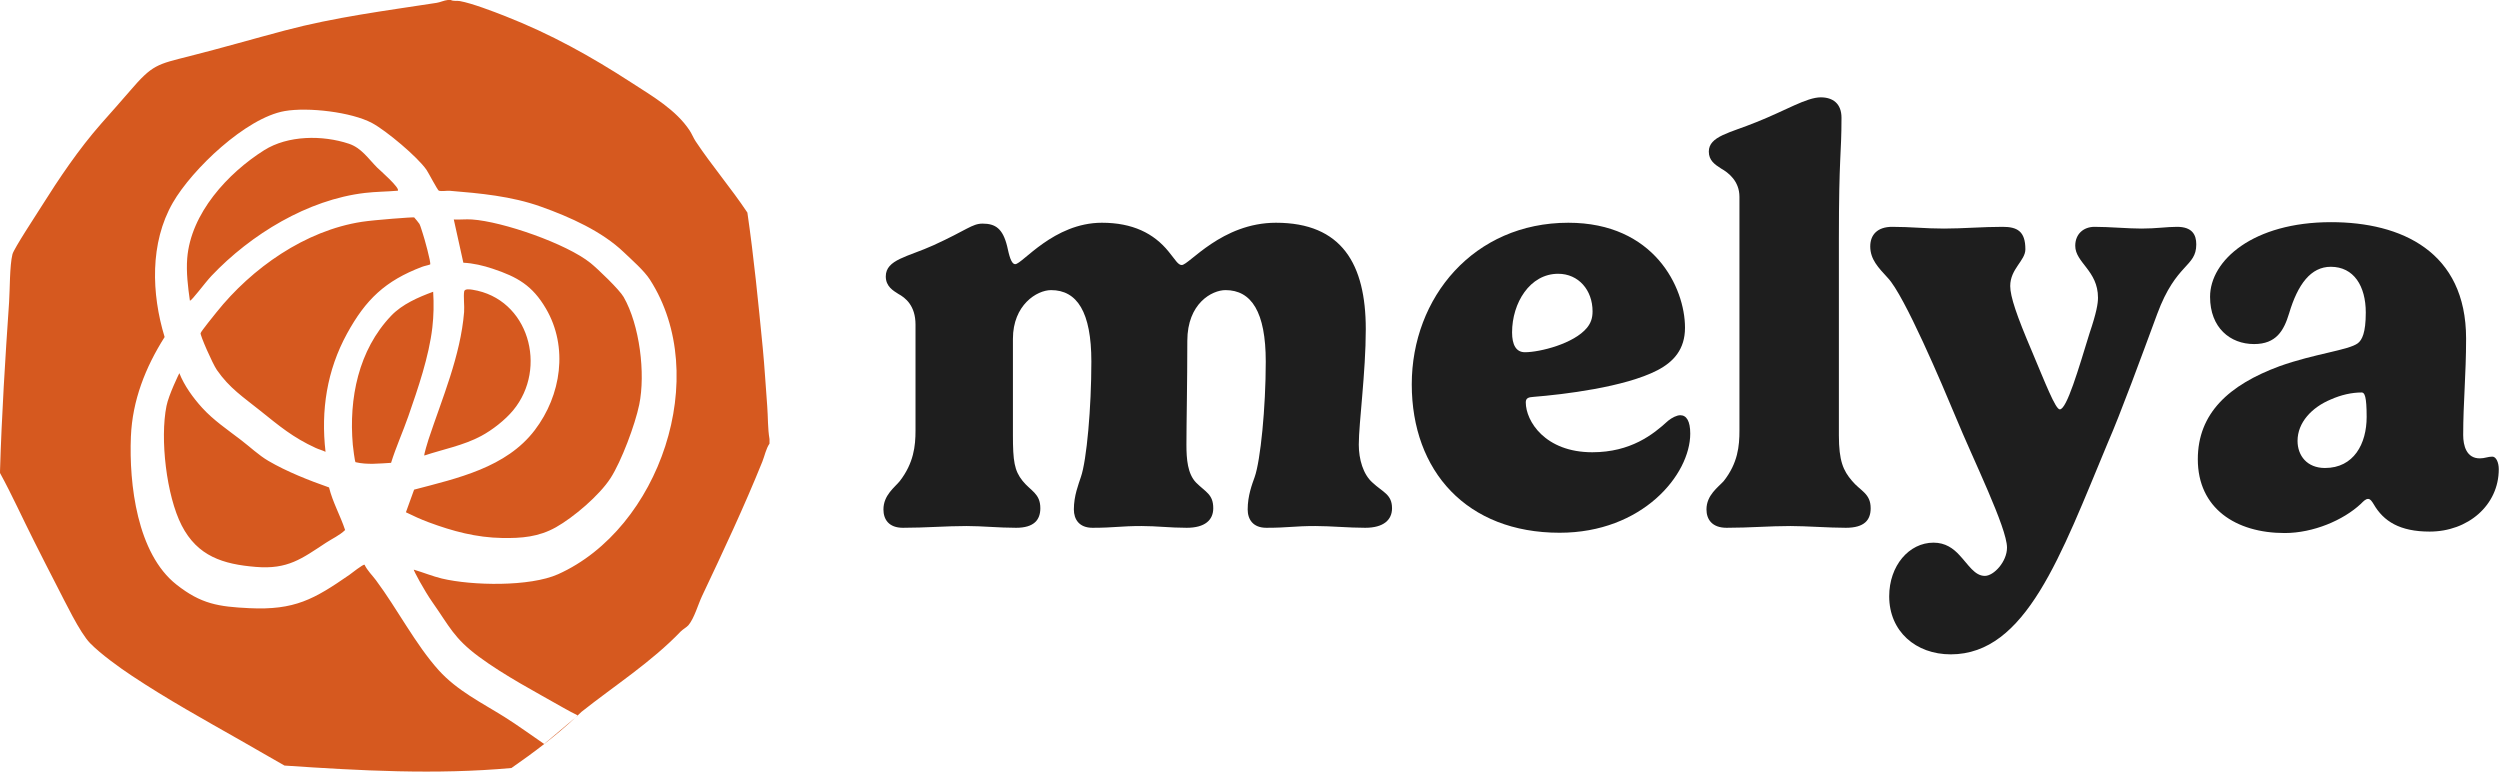
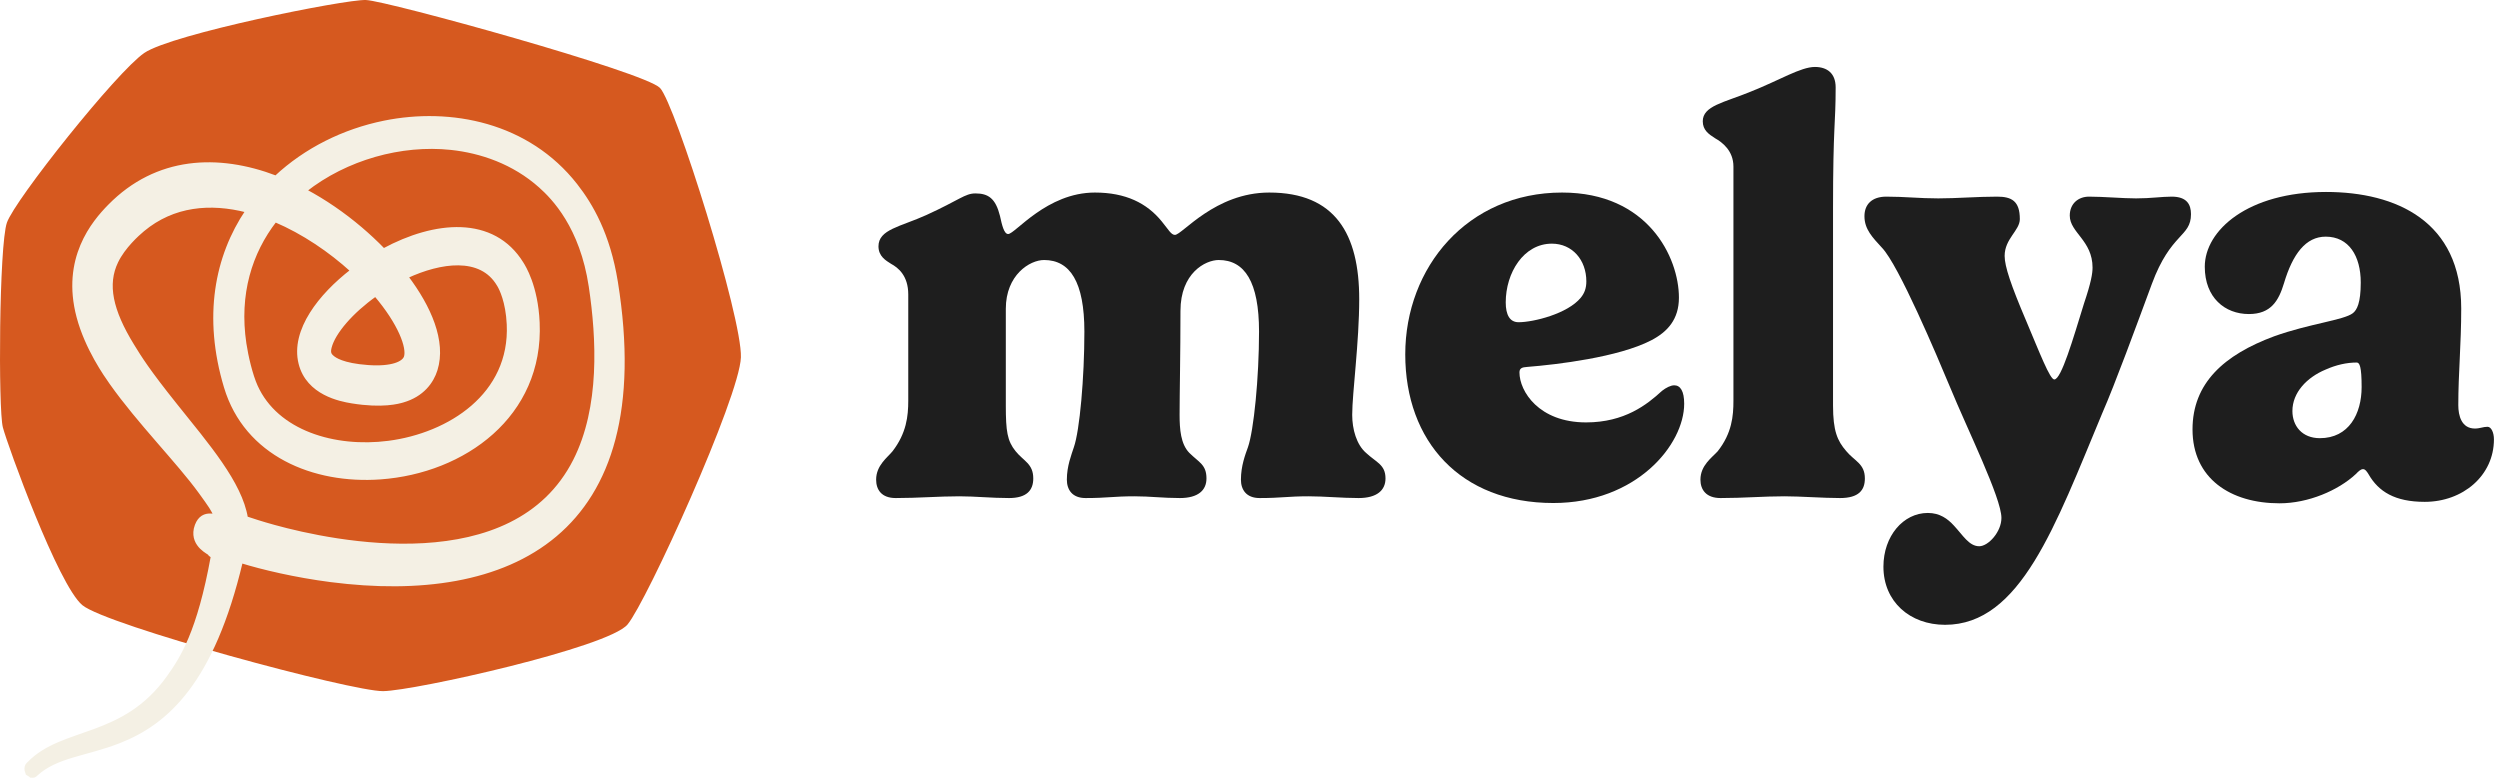
- <svg xmlns="http://www.w3.org/2000/svg" width="112" height="35" viewBox="0 0 112 35" fill="none">
-   <path d="M52.943 11.873C53.27 11.873 54.733 9.979 57.163 9.979C60.116 9.979 61.187 11.834 61.187 14.748C61.187 16.681 60.874 18.954 60.874 19.921C60.874 20.575 61.07 21.254 61.488 21.62C61.945 22.051 62.363 22.142 62.363 22.769C62.363 23.292 61.984 23.645 61.161 23.645C60.416 23.645 59.619 23.566 58.927 23.566C57.973 23.566 57.712 23.645 56.732 23.645C56.131 23.645 55.896 23.266 55.896 22.822C55.896 22.208 56.092 21.698 56.209 21.372C56.471 20.627 56.706 18.262 56.706 16.198C56.706 13.977 56.066 12.997 54.903 12.997C54.302 12.997 53.192 13.585 53.192 15.27C53.192 17.191 53.152 18.954 53.152 19.921C53.152 20.575 53.205 21.228 53.584 21.62C54.015 22.051 54.354 22.142 54.354 22.769C54.354 23.292 53.989 23.645 53.165 23.645C52.408 23.645 51.833 23.566 51.14 23.566C50.187 23.566 49.925 23.645 48.946 23.645C48.345 23.645 48.109 23.266 48.109 22.822C48.109 22.208 48.318 21.698 48.423 21.372C48.684 20.627 48.893 18.262 48.893 16.198C48.893 13.977 48.253 12.997 47.09 12.997C46.45 12.997 45.379 13.663 45.379 15.179V19.503C45.379 20.653 45.444 21.084 45.81 21.541C46.176 21.999 46.607 22.103 46.607 22.769C46.607 23.292 46.32 23.645 45.523 23.645C44.739 23.645 44.007 23.566 43.302 23.566C42.374 23.566 41.473 23.645 40.453 23.645C39.813 23.645 39.578 23.266 39.578 22.822C39.578 22.181 40.088 21.829 40.31 21.554C40.937 20.744 41.015 19.974 41.015 19.294V14.539C41.015 13.689 40.558 13.337 40.245 13.167C40.022 13.023 39.683 12.84 39.683 12.383C39.683 11.625 40.676 11.508 41.825 10.985C43.315 10.306 43.55 10.018 44.02 10.018C44.595 10.018 44.922 10.24 45.118 11.024C45.209 11.442 45.3 11.834 45.483 11.834C45.797 11.834 47.208 9.979 49.364 9.979C50.735 9.979 51.689 10.449 52.355 11.273C52.656 11.638 52.773 11.873 52.943 11.873Z" fill="#1E1E1E" />
-   <path d="M74.247 16.59C72.784 17.348 70.027 17.674 68.708 17.779C68.46 17.792 68.355 17.844 68.355 18.027C68.355 18.863 69.217 20.261 71.334 20.261C73.058 20.261 74.064 19.464 74.731 18.85C74.913 18.706 75.122 18.602 75.279 18.602C75.554 18.602 75.723 18.863 75.723 19.425C75.723 21.267 73.581 23.867 69.871 23.867C65.716 23.867 63.247 21.11 63.247 17.217C63.247 13.324 66.029 9.979 70.262 9.979C74.103 9.979 75.488 12.879 75.488 14.682C75.488 15.649 74.979 16.211 74.247 16.59ZM71.347 13.951C71.347 12.997 70.72 12.265 69.805 12.265C68.538 12.265 67.741 13.572 67.741 14.891C67.741 15.453 67.924 15.78 68.316 15.78C68.982 15.78 70.511 15.401 71.099 14.682C71.268 14.473 71.347 14.251 71.347 13.951Z" fill="#1E1E1E" />
-   <path d="M82.499 5.276C82.499 6.948 82.382 6.935 82.382 10.711V19.503C82.382 20.653 82.578 21.084 82.969 21.541C83.348 21.999 83.806 22.103 83.806 22.769C83.806 23.292 83.531 23.645 82.695 23.645C81.924 23.645 80.931 23.566 80.213 23.566C79.259 23.566 78.397 23.645 77.352 23.645C76.698 23.645 76.45 23.266 76.45 22.822C76.45 22.181 76.973 21.829 77.221 21.554C77.861 20.744 77.927 19.974 77.927 19.294V8.816C77.927 8.111 77.43 7.732 77.103 7.549C76.816 7.366 76.555 7.183 76.555 6.791C76.555 6.099 77.508 5.955 78.684 5.472C80.004 4.949 80.931 4.361 81.572 4.361C82.107 4.361 82.499 4.636 82.499 5.276Z" fill="#1E1E1E" />
-   <path d="M96.642 14.068C95.937 15.976 95.009 18.51 94.421 19.856C92.318 24.899 90.763 29.315 87.393 29.315C85.825 29.315 84.636 28.283 84.636 26.715C84.636 25.343 85.524 24.311 86.622 24.311C87.157 24.311 87.51 24.572 87.785 24.873C88.19 25.304 88.464 25.8 88.921 25.8C89.326 25.8 89.914 25.16 89.914 24.533C89.914 23.645 88.399 20.588 87.615 18.68C87.027 17.269 85.315 13.219 84.571 12.448C84.153 11.991 83.787 11.625 83.787 11.037C83.787 10.515 84.113 10.162 84.767 10.162C85.603 10.162 86.23 10.24 87.092 10.24C87.915 10.24 88.83 10.162 89.718 10.162C90.371 10.162 90.737 10.358 90.737 11.168C90.737 11.678 90.058 12.043 90.058 12.814C90.058 13.284 90.345 14.134 91.025 15.727C91.626 17.152 92.083 18.34 92.279 18.34C92.592 18.34 93.115 16.538 93.611 14.931C93.925 14.003 93.99 13.598 93.99 13.337C93.99 12.122 92.971 11.769 92.971 11.011C92.971 10.476 93.35 10.162 93.834 10.162C94.487 10.162 95.336 10.24 95.937 10.24C96.603 10.24 97.073 10.162 97.531 10.162C98.21 10.162 98.393 10.515 98.393 10.946C98.393 11.978 97.492 11.769 96.642 14.068Z" fill="#1E1E1E" />
-   <path d="M102.12 16.407C103.688 15.845 105.229 15.688 105.634 15.375C105.817 15.231 105.987 14.918 105.987 14.003C105.987 12.814 105.451 11.952 104.419 11.952C103.531 11.952 102.943 12.723 102.551 14.042C102.316 14.813 101.976 15.414 100.983 15.414C99.912 15.414 99.011 14.682 99.011 13.297C99.011 11.664 100.944 9.953 104.432 9.953C107.581 9.953 110.481 11.273 110.481 15.166C110.481 16.799 110.351 18.04 110.351 19.49C110.351 19.96 110.494 20.535 111.095 20.535C111.317 20.535 111.461 20.457 111.657 20.457C111.827 20.457 111.945 20.718 111.945 21.019C111.945 22.639 110.56 23.815 108.848 23.815C107.516 23.815 106.784 23.357 106.34 22.587C106.275 22.482 106.196 22.351 106.092 22.351C105.974 22.351 105.87 22.469 105.765 22.573C104.981 23.305 103.635 23.88 102.355 23.88C100.16 23.88 98.462 22.769 98.462 20.575C98.462 18.51 99.86 17.243 102.12 16.407ZM106.026 18.68C106.026 17.753 105.935 17.583 105.804 17.583C105.36 17.583 104.89 17.687 104.419 17.896C103.57 18.249 102.93 18.928 102.93 19.751C102.93 20.418 103.361 20.966 104.158 20.966C105.451 20.966 106.026 19.882 106.026 18.68Z" fill="#1E1E1E" />
-   <path d="M20.198 0C20.319 0.064 20.464 0.023 20.605 0.049C21.143 0.146 22.11 0.517 22.636 0.724C24.678 1.526 26.466 2.519 28.305 3.712C29.223 4.307 30.289 4.921 30.9 5.852C30.986 5.983 31.077 6.2 31.165 6.331C31.893 7.425 32.752 8.427 33.483 9.524C33.775 11.534 33.973 13.566 34.172 15.595C34.255 16.449 34.303 17.328 34.372 18.2C34.41 18.689 34.391 19.197 34.474 19.67V19.873C34.311 20.115 34.26 20.416 34.152 20.684C33.338 22.702 32.392 24.715 31.451 26.704C31.275 27.077 31.105 27.694 30.843 28.008C30.773 28.092 30.581 28.201 30.498 28.288C29.175 29.667 27.541 30.708 26.051 31.89C25.996 31.944 25.938 31.996 25.881 32.05C25.668 31.944 25.453 31.831 25.237 31.707C24.014 31.01 22.59 30.262 21.45 29.417C20.334 28.591 20.135 28.062 19.371 26.977C19.012 26.468 18.501 25.517 18.54 25.521C18.937 25.638 19.397 25.823 19.794 25.918C21.155 26.242 23.739 26.29 25 25.726C29.546 23.688 31.897 16.847 29.115 12.525C28.857 12.124 28.305 11.643 27.946 11.299C26.978 10.371 25.544 9.723 24.226 9.255C22.909 8.787 21.523 8.661 20.145 8.547C20.021 8.537 19.808 8.581 19.661 8.544C19.608 8.531 19.193 7.734 19.108 7.61C18.707 7.029 17.3 5.85 16.672 5.514C15.74 5.015 13.793 4.793 12.752 4.976C11.018 5.28 8.606 7.582 7.742 9.083C6.706 10.883 6.786 13.165 7.375 15.099C6.515 16.457 5.93 17.938 5.864 19.564C5.778 21.681 6.139 24.799 7.906 26.19C9.009 27.06 9.786 27.18 11.167 27.246C13.2 27.344 14.067 26.85 15.651 25.754C15.734 25.697 16.272 25.265 16.332 25.3C16.456 25.561 16.677 25.771 16.843 25.994C17.79 27.264 18.623 28.884 19.652 30.024C20.479 30.942 21.579 31.48 22.597 32.117C23.194 32.49 23.777 32.922 24.377 33.329L25.791 32.136C24.914 32.956 23.927 33.703 22.912 34.407C19.534 34.714 16.124 34.526 12.745 34.297C12.087 33.927 11.441 33.545 10.789 33.176C9.158 32.25 7.487 31.324 5.915 30.279C5.343 29.9 4.513 29.301 4.039 28.817C3.575 28.345 2.903 26.931 2.565 26.284C2.21 25.605 1.862 24.905 1.516 24.223C1.006 23.214 0.543 22.182 0.001 21.191C0.001 21.158 -0.001 21.123 0.001 21.09C0.076 18.589 0.234 16.06 0.407 13.539C0.446 12.958 0.429 11.91 0.558 11.39C0.618 11.146 1.635 9.601 1.847 9.263C2.655 7.979 3.527 6.683 4.535 5.537C4.964 5.049 5.397 4.57 5.821 4.074C6.833 2.892 7.029 2.887 8.497 2.515C9.922 2.154 11.368 1.735 12.758 1.366C15.029 0.765 17.247 0.486 19.564 0.127C19.72 0.103 19.894 0.017 20.062 0H20.198ZM25.889 32.054L25.791 32.136C25.821 32.107 25.851 32.078 25.881 32.05C25.884 32.051 25.887 32.053 25.889 32.054ZM8.035 16.718C8.256 17.278 8.649 17.819 9.051 18.263C9.566 18.83 10.199 19.253 10.801 19.716C11.204 20.024 11.593 20.395 12.019 20.645C12.841 21.127 13.844 21.523 14.741 21.837C14.904 22.504 15.25 23.103 15.461 23.746C15.208 23.989 14.885 24.13 14.606 24.314C13.515 25.031 12.896 25.516 11.463 25.398C9.997 25.278 8.849 24.924 8.138 23.537C7.456 22.206 7.162 19.657 7.459 18.186C7.56 17.683 8.018 16.751 8.035 16.718ZM21.14 9.832C22.522 9.924 25.377 10.916 26.455 11.783C26.783 12.047 27.75 12.976 27.939 13.306C28.657 14.558 28.925 16.73 28.637 18.13C28.453 19.024 27.839 20.666 27.352 21.421L27.351 21.422C26.848 22.201 25.688 23.181 24.908 23.62C24.128 24.059 23.36 24.116 22.5 24.102C21.332 24.082 20.281 23.798 19.207 23.399C18.856 23.269 18.52 23.115 18.185 22.95L18.552 21.936C20.496 21.423 22.679 20.953 23.96 19.267C25.143 17.712 25.47 15.55 24.457 13.823C23.852 12.792 23.188 12.41 22.072 12.038C21.655 11.899 21.198 11.79 20.758 11.77L20.33 9.833C20.596 9.847 20.876 9.814 21.14 9.832ZM19.406 13.071C19.44 13.604 19.43 14.141 19.369 14.672C19.218 15.976 18.725 17.406 18.293 18.649C18.048 19.35 17.741 20.026 17.52 20.735C16.993 20.765 16.447 20.828 15.928 20.706C15.894 20.683 15.816 20.037 15.806 19.928C15.624 17.851 16.056 15.687 17.524 14.146C18.015 13.63 18.745 13.312 19.405 13.071H19.406ZM20.796 13.053C20.819 12.927 21.061 12.963 21.164 12.979C23.692 13.378 24.55 16.493 22.992 18.379C22.631 18.816 22.054 19.267 21.553 19.534C20.758 19.959 19.852 20.128 19.009 20.408C18.984 20.382 19.168 19.774 19.197 19.688C19.812 17.835 20.632 15.942 20.792 13.979C20.813 13.719 20.756 13.261 20.796 13.053ZM18.555 9.74C18.572 9.749 18.78 10.011 18.792 10.033C18.844 10.134 18.901 10.354 18.945 10.477C19.004 10.642 19.317 11.771 19.272 11.846V11.847C19.152 11.892 19.02 11.911 18.901 11.956C17.254 12.585 16.383 13.418 15.544 14.95C14.647 16.592 14.369 18.381 14.584 20.242C14.445 20.173 14.284 20.133 14.146 20.069C13.12 19.599 12.514 19.084 11.651 18.393C10.904 17.794 10.279 17.389 9.714 16.572C9.518 16.287 8.956 15.005 8.987 14.923C9.029 14.815 9.581 14.137 9.698 13.99C11.28 12.01 13.674 10.324 16.222 9.936C16.771 9.852 18.518 9.72 18.555 9.74ZM11.832 6.731C12.9 6.057 14.45 6.047 15.63 6.439C16.191 6.626 16.494 7.102 16.893 7.504C16.974 7.586 17.949 8.433 17.82 8.544C17.332 8.586 16.837 8.586 16.35 8.643C13.791 8.942 11.238 10.498 9.476 12.356C9.165 12.685 8.586 13.488 8.507 13.468C8.419 12.856 8.339 12.195 8.387 11.576C8.544 9.558 10.209 7.756 11.832 6.731Z" fill="#D6591F" />
+ <svg xmlns="http://www.w3.org/2000/svg" width="380" height="119" viewBox="0 0 380 119" fill="none">
+   <path d="M1.05 33.843C-0.14 37.291 -0.28 62.221 0.435 64.96C1.15 67.698 8.839 88.922 12.514 91.982C16.188 95.042 53.442 105.116 58.243 105.053C63.044 104.989 92.463 98.417 95.385 94.923C98.307 91.429 112.414 60.353 112.619 54.315C112.825 48.276 102.639 15.797 100.32 13.367C98.001 10.938 58.824 0.117 55.621 0.002C52.418 -0.113 26.146 5.167 21.93 8.049C17.715 10.932 2.239 30.396 1.05 33.843Z" fill="#D6591F" />
+   <path d="M58.4 18.589C68.51 16.536 80.247 18.837 87.527 28.13C89.901 31.162 92.507 35.637 93.668 42.871C96.761 62.13 92.696 74.367 84.412 81.343C76.144 88.306 63.743 89.962 50.306 88.235C44.88 87.538 39.817 86.331 36.661 85.348C34.492 94.489 31.675 100.616 28.499 104.814C25.29 109.055 21.725 111.314 18.122 112.726C15.579 113.722 13.158 114.265 11.03 114.907C8.888 115.553 7.021 116.305 5.49 117.719C5.397 117.805 5.298 117.902 5.173 117.945C5.048 117.989 4.917 117.972 4.802 117.959H4.8C4.797 117.959 4.794 117.959 4.791 117.959V117.957C4.763 117.954 4.742 117.948 4.739 117.947C4.73 117.944 4.723 117.941 4.72 117.939C4.713 117.937 4.708 117.934 4.705 117.933C4.701 117.93 4.696 117.929 4.695 117.928C4.691 117.926 4.688 117.923 4.686 117.922C4.681 117.919 4.675 117.915 4.668 117.911C4.655 117.903 4.636 117.892 4.614 117.879C4.571 117.852 4.514 117.817 4.457 117.781C4.401 117.746 4.344 117.71 4.302 117.684C4.281 117.67 4.263 117.66 4.25 117.652C4.244 117.649 4.239 117.645 4.236 117.643C4.234 117.642 4.232 117.641 4.232 117.641L4.231 117.64L4.146 117.587L4.12 117.489C4.098 117.403 4.07 117.342 4.029 117.219C3.993 117.113 3.955 116.977 3.967 116.824C3.982 116.627 4.003 116.477 4.08 116.343C4.118 116.277 4.164 116.224 4.209 116.177C4.245 116.139 4.313 116.071 4.364 116.02C5.679 114.659 7.25 113.763 8.96 113.031C10.66 112.304 12.534 111.726 14.418 111.027C18.204 109.624 22.18 107.69 25.59 102.91C27.578 100.123 30.205 96.132 32.292 84.562C32.281 84.555 32.268 84.548 32.255 84.54C32.226 84.523 32.192 84.502 32.158 84.481C32.092 84.44 32.012 84.387 31.944 84.324C31.894 84.278 31.836 84.214 31.798 84.13C31.786 84.121 31.769 84.11 31.748 84.097C31.713 84.074 31.671 84.048 31.621 84.017C31.572 83.986 31.517 83.95 31.456 83.91C31.215 83.753 30.896 83.529 30.594 83.228C29.986 82.623 29.436 81.696 29.707 80.386L29.709 80.377C29.89 79.632 30.18 79.129 30.535 78.804C30.893 78.477 31.298 78.349 31.672 78.314C32.041 78.281 32.387 78.338 32.631 78.383C32.654 78.387 32.675 78.39 32.696 78.394C32.427 77.593 31.919 76.862 30.412 74.786C28.747 72.492 26.422 69.847 23.979 67.02C21.54 64.2 18.986 61.203 16.879 58.22C16.041 57.034 13.159 52.942 11.891 48.185C9.519 39.285 14.194 33.777 16.627 31.3C23.828 23.969 33.17 23.602 41.931 26.938C46.447 22.719 52.23 19.842 58.4 18.589ZM68.539 22.536C60.978 21.736 52.611 24.061 46.379 28.966C49.353 30.547 52.206 32.514 54.821 34.733C56.02 35.752 57.195 36.849 58.311 37.999C62.224 35.887 66.356 34.638 70.065 34.778C73.837 34.921 77.169 36.502 79.349 40.051C79.626 40.502 81.529 43.443 81.778 49.023C82.41 63.206 70.468 71.701 57.842 72.618C47.676 73.356 37.377 69.103 34.288 58.824C31.081 48.151 32.875 38.992 37.552 32.057C31.972 30.622 26.347 31.111 21.741 34.942C20.942 35.606 18.812 37.509 17.72 39.769C16.052 43.222 16.889 47.173 20.141 52.477C21.293 54.355 22.477 56.28 26.67 61.526C29.098 64.564 31.593 67.56 33.576 70.455C35.521 73.294 36.993 76.067 37.43 78.727C38.3 79.024 39.81 79.518 41.65 80.024C46.165 81.269 55.294 83.342 64.452 82.805C73.612 82.267 82.739 79.123 87.362 69.998C91.45 61.931 90.929 51.471 89.74 43.528C88.385 34.47 84.104 30.087 82.12 28.317C78.062 24.695 73.106 23.019 68.539 22.536ZM41.831 33.523C38.076 38.373 36.075 44.684 37.2 52.22C37.496 54.197 38.155 57.004 38.928 58.716C42.066 65.668 50.847 68.317 59.055 67.253C63.673 66.654 68.359 64.839 71.823 61.837C75.281 58.84 77.523 54.66 77.275 49.304C77.112 45.793 76.1 43.863 75.83 43.403L75.765 43.296C74.435 41.03 72.236 40.114 69.678 40.083C67.199 40.053 64.404 40.858 61.809 42.061C63.573 44.395 64.993 46.829 65.825 49.2C66.687 51.655 66.926 54.059 66.248 56.216C65.679 58.026 64.249 60.069 61.22 60.94C60.584 61.122 58.167 61.827 53.475 61.062C52.592 60.917 50.926 60.607 49.337 59.768C47.744 58.926 46.211 57.543 45.635 55.255C45.004 52.748 45.771 50.129 47.311 47.672C48.803 45.29 51.037 43.035 53.494 41.133C50.182 38.117 46.117 35.347 41.831 33.523ZM57.076 44.818C55.242 46.121 53.676 47.538 52.49 48.904C51.261 50.321 50.456 51.665 50.171 52.754C50.056 53.193 50.05 53.478 50.117 53.697C50.183 53.912 50.332 54.103 50.615 54.326C50.849 54.51 51.993 55.459 55.957 55.739C57.765 55.867 59.124 55.725 60.066 55.431C61.016 55.134 61.495 54.698 61.64 54.277C61.752 53.953 61.769 53.475 61.654 52.849C61.541 52.227 61.3 51.482 60.921 50.637C60.182 48.991 58.923 46.987 57.076 44.818Z" fill="#F4F0E4" stroke="#F4F0E4" stroke-width="0.5" />
+   <path d="M178.588 35.704C179.698 35.704 184.67 29.267 192.927 29.267C202.961 29.267 206.601 35.571 206.601 45.471C206.601 52.041 205.535 59.766 205.535 63.051C205.535 65.271 206.201 67.579 207.622 68.823C209.176 70.287 210.596 70.598 210.596 72.729C210.596 74.505 209.309 75.704 206.512 75.704C203.982 75.704 201.274 75.437 198.921 75.437C195.68 75.437 194.792 75.704 191.462 75.704C189.42 75.704 188.621 74.416 188.621 72.907C188.621 70.82 189.287 69.089 189.687 67.979C190.574 65.448 191.374 57.413 191.374 50.399C191.374 42.852 189.198 39.522 185.247 39.522C183.205 39.522 179.431 41.52 179.431 47.247C179.431 53.773 179.298 59.766 179.298 63.051C179.298 65.271 179.476 67.491 180.763 68.823C182.228 70.287 183.383 70.598 183.383 72.729C183.383 74.505 182.14 75.704 179.343 75.704C176.768 75.704 174.814 75.437 172.462 75.437C169.221 75.437 168.333 75.704 165.003 75.704C162.961 75.704 162.162 74.416 162.162 72.907C162.162 70.82 162.872 69.089 163.227 67.979C164.115 65.448 164.826 57.413 164.826 50.399C164.826 42.852 162.65 39.522 158.699 39.522C156.524 39.522 152.884 41.786 152.884 46.936V61.631C152.884 65.537 153.106 67.002 154.349 68.556C155.592 70.11 157.057 70.465 157.057 72.729C157.057 74.505 156.08 75.704 153.372 75.704C150.708 75.704 148.222 75.437 145.825 75.437C142.673 75.437 139.61 75.704 136.147 75.704C133.971 75.704 133.172 74.416 133.172 72.907C133.172 70.731 134.904 69.533 135.658 68.6C137.789 65.848 138.056 63.229 138.056 60.92V44.761C138.056 41.875 136.502 40.676 135.436 40.099C134.682 39.611 133.528 38.989 133.528 37.435C133.528 34.861 136.902 34.461 140.808 32.685C145.869 30.377 146.668 29.4 148.267 29.4C150.22 29.4 151.33 30.155 151.996 32.819C152.306 34.239 152.617 35.571 153.239 35.571C154.304 35.571 159.099 29.267 166.424 29.267C171.085 29.267 174.326 30.865 176.59 33.662C177.611 34.905 178.011 35.704 178.588 35.704Z" fill="#1E1E1E" />
+   <path d="M250.979 51.731C246.007 54.306 236.64 55.415 232.156 55.77C231.313 55.815 230.958 55.992 230.958 56.614C230.958 59.455 233.888 64.206 241.08 64.206C246.94 64.206 250.358 61.497 252.622 59.411C253.244 58.922 253.954 58.567 254.487 58.567C255.419 58.567 255.996 59.455 255.996 61.364C255.996 67.624 248.715 76.458 236.107 76.458C221.99 76.458 213.599 67.091 213.599 53.861C213.599 40.632 223.055 29.267 237.439 29.267C250.491 29.267 255.197 39.123 255.197 45.249C255.197 48.534 253.466 50.443 250.979 51.731ZM241.124 42.763C241.124 39.522 238.993 37.036 235.885 37.036C231.579 37.036 228.871 41.475 228.871 45.959C228.871 47.868 229.493 48.978 230.824 48.978C233.089 48.978 238.283 47.691 240.28 45.249C240.858 44.539 241.124 43.784 241.124 42.763Z" fill="#1E1E1E" />
+   <path d="M279.02 13.285C279.02 18.967 278.621 18.923 278.621 31.753V61.631C278.621 65.537 279.287 67.002 280.618 68.556C281.906 70.11 283.46 70.465 283.46 72.729C283.46 74.505 282.527 75.704 279.686 75.704C277.067 75.704 273.693 75.437 271.251 75.437C268.01 75.437 265.08 75.704 261.529 75.704C259.309 75.704 258.466 74.416 258.466 72.907C258.466 70.731 260.241 69.533 261.085 68.6C263.26 65.848 263.482 63.229 263.482 60.92V25.316C263.482 22.919 261.795 21.631 260.685 21.01C259.709 20.388 258.821 19.767 258.821 18.435C258.821 16.082 262.061 15.593 266.057 13.951C270.541 12.175 273.693 10.177 275.868 10.177C277.688 10.177 279.02 11.11 279.02 13.285Z" fill="#1E1E1E" />
+   <path d="M327.08 43.162C324.683 49.644 321.531 58.257 319.533 62.829C312.385 79.966 307.102 94.971 295.649 94.971C290.321 94.971 286.281 91.464 286.281 86.136C286.281 81.475 289.3 77.968 293.029 77.968C294.85 77.968 296.048 78.856 296.981 79.877C298.357 81.342 299.289 83.029 300.843 83.029C302.219 83.029 304.217 80.853 304.217 78.722C304.217 75.704 299.067 65.315 296.403 58.834C294.406 54.039 288.59 40.277 286.059 37.657C284.639 36.104 283.396 34.861 283.396 32.863C283.396 31.087 284.506 29.889 286.725 29.889C289.567 29.889 291.698 30.155 294.628 30.155C297.424 30.155 300.532 29.889 303.551 29.889C305.771 29.889 307.014 30.554 307.014 33.307C307.014 35.038 304.705 36.281 304.705 38.901C304.705 40.499 305.682 43.384 307.99 48.8C310.033 53.639 311.586 57.679 312.252 57.679C313.318 57.679 315.094 51.553 316.781 46.093C317.846 42.941 318.068 41.564 318.068 40.676C318.068 36.548 314.605 35.349 314.605 32.774C314.605 30.954 315.893 29.889 317.535 29.889C319.755 29.889 322.641 30.155 324.683 30.155C326.947 30.155 328.545 29.889 330.099 29.889C332.407 29.889 333.029 31.087 333.029 32.552C333.029 36.059 329.966 35.349 327.08 43.162Z" fill="#1E1E1E" />
+   <path d="M345.693 51.109C351.02 49.2 356.259 48.667 357.635 47.602C358.257 47.114 358.834 46.048 358.834 42.941C358.834 38.901 357.014 35.971 353.507 35.971C350.488 35.971 348.49 38.59 347.158 43.074C346.359 45.693 345.205 47.735 341.831 47.735C338.19 47.735 335.127 45.249 335.127 40.543C335.127 34.994 341.698 29.178 353.551 29.178C364.25 29.178 374.106 33.662 374.106 46.892C374.106 52.441 373.662 56.658 373.662 61.586C373.662 63.184 374.15 65.138 376.192 65.138C376.947 65.138 377.435 64.871 378.101 64.871C378.678 64.871 379.078 65.759 379.078 66.78C379.078 72.285 374.372 76.281 368.556 76.281C364.028 76.281 361.542 74.727 360.033 72.108C359.811 71.752 359.544 71.309 359.189 71.309C358.79 71.309 358.434 71.708 358.079 72.063C355.416 74.549 350.843 76.503 346.492 76.503C339.034 76.503 333.263 72.729 333.263 65.271C333.263 58.257 338.013 53.95 345.693 51.109ZM358.967 58.834C358.967 55.682 358.656 55.105 358.212 55.105C356.703 55.105 355.105 55.46 353.507 56.17C350.621 57.369 348.446 59.677 348.446 62.474C348.446 64.738 349.911 66.603 352.619 66.603C357.014 66.603 358.967 62.918 358.967 58.834Z" fill="#1E1E1E" />
</svg>
